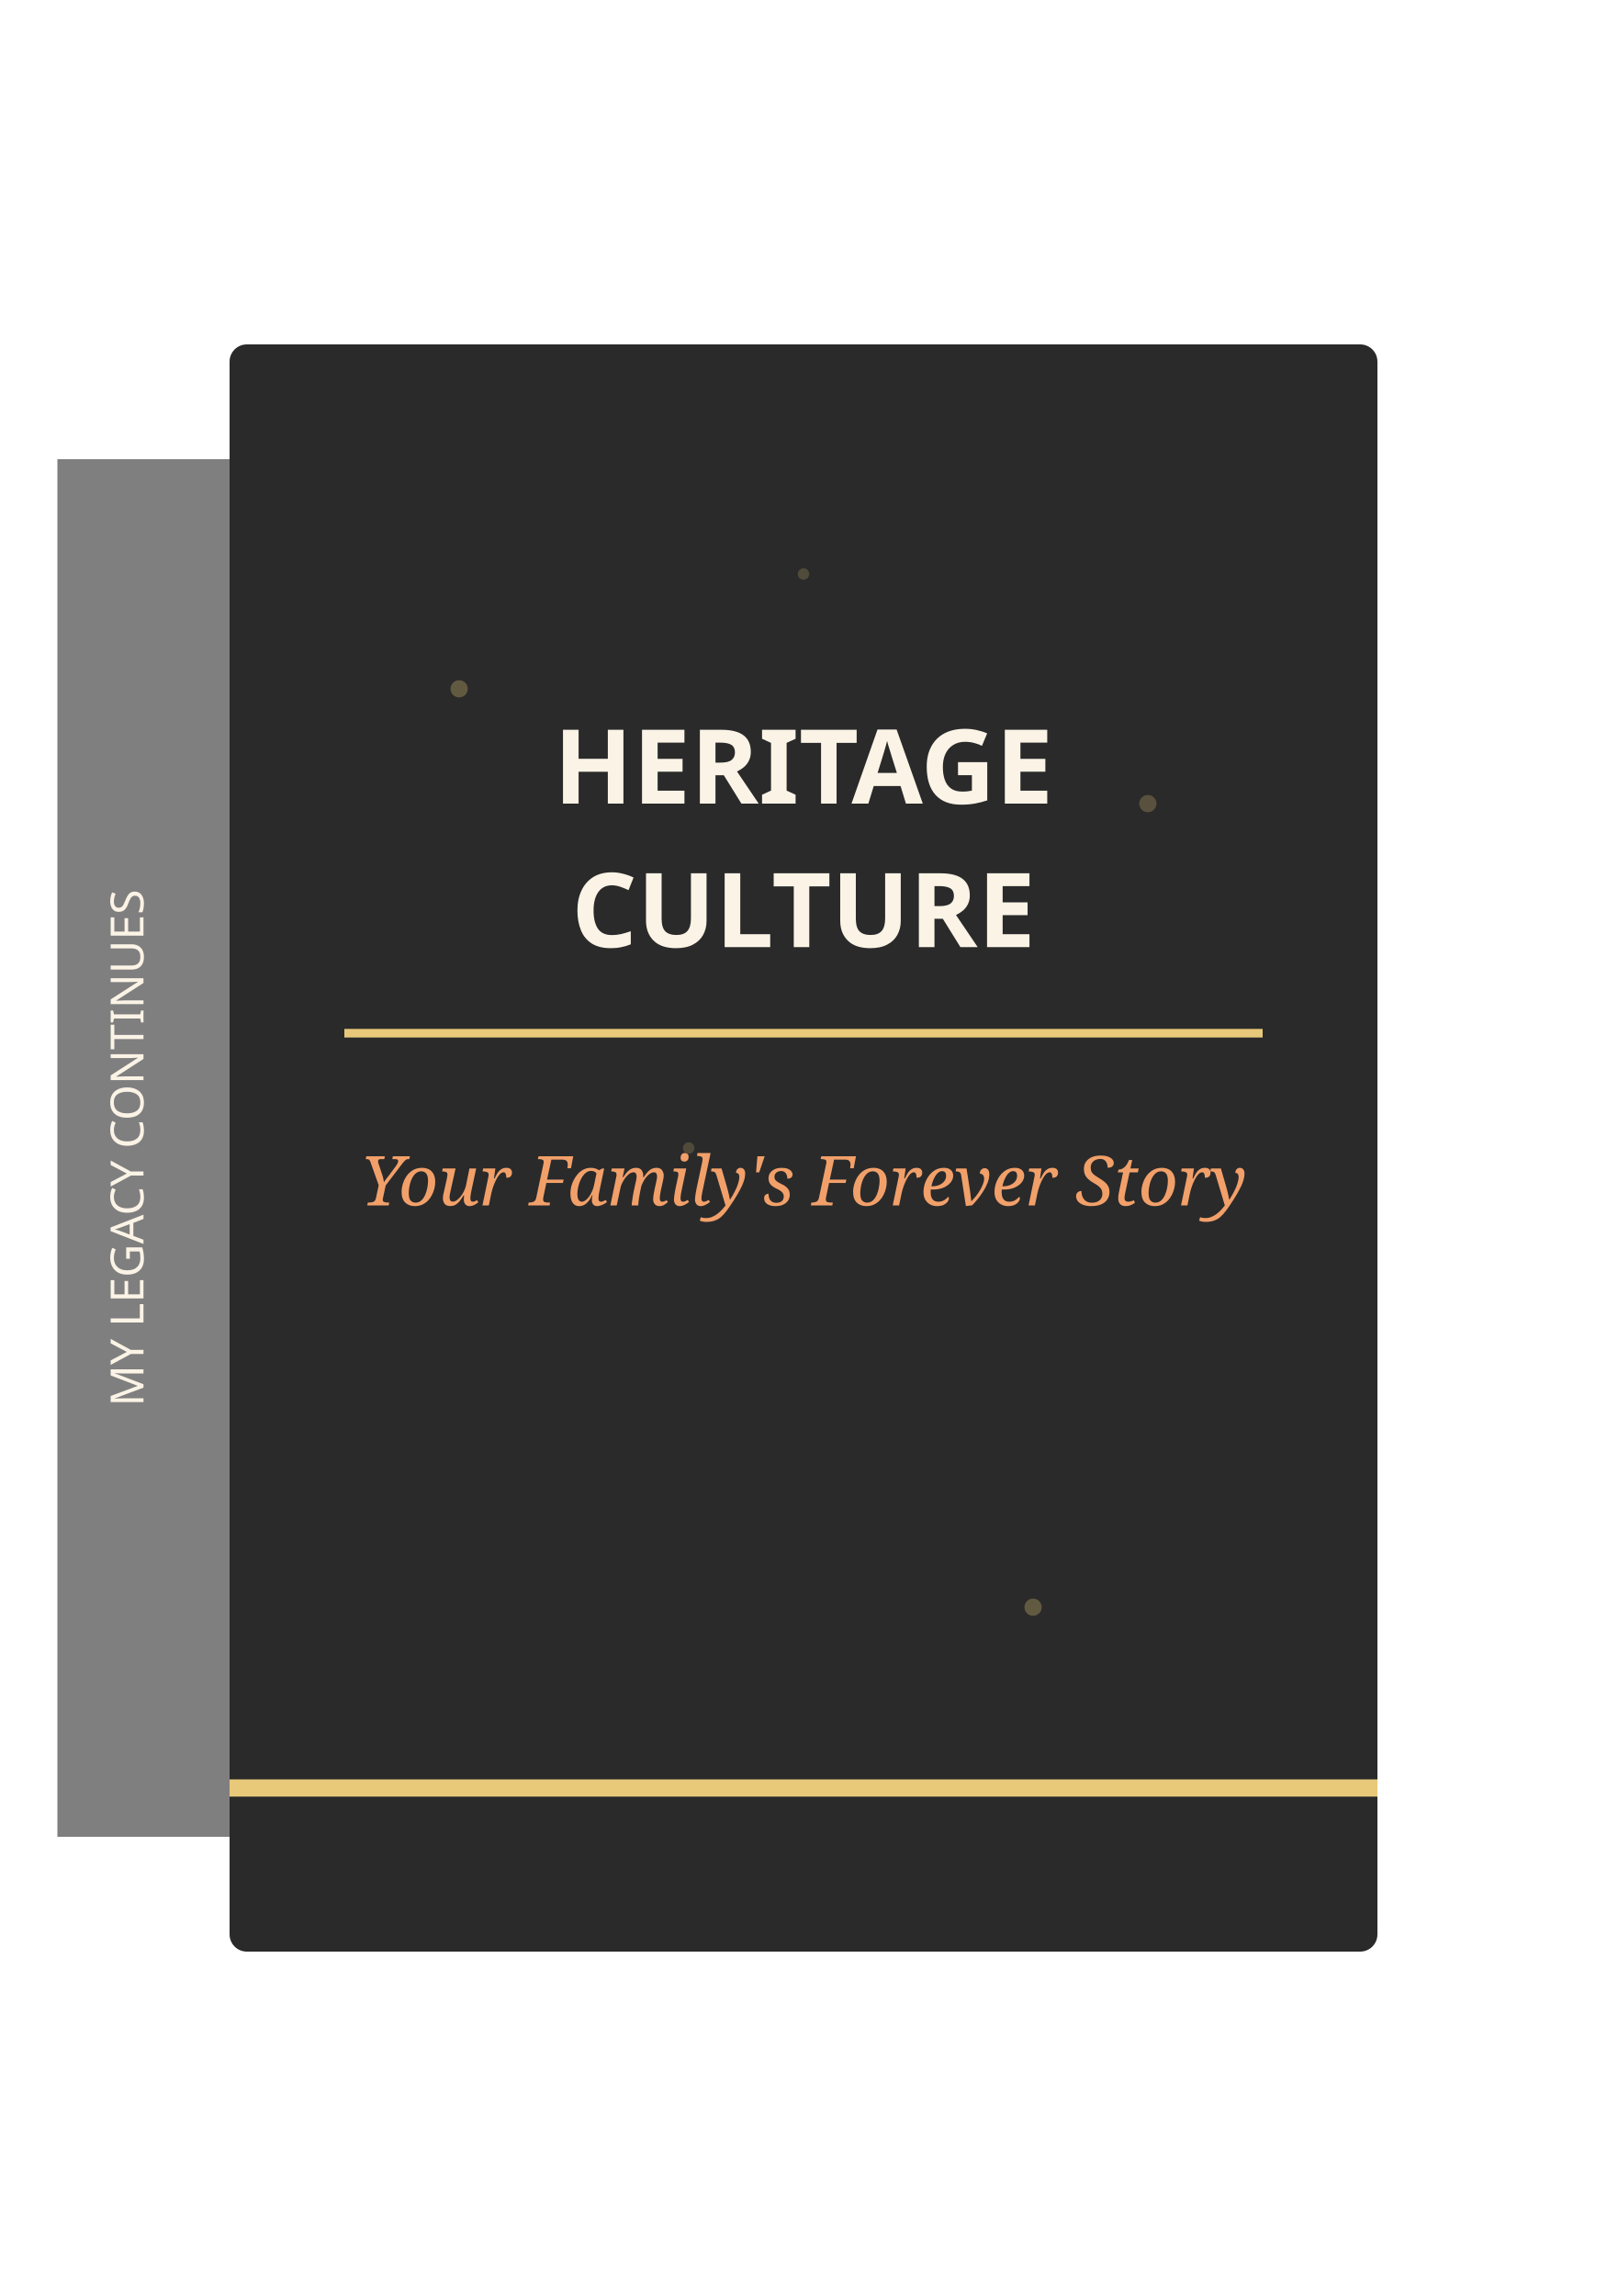
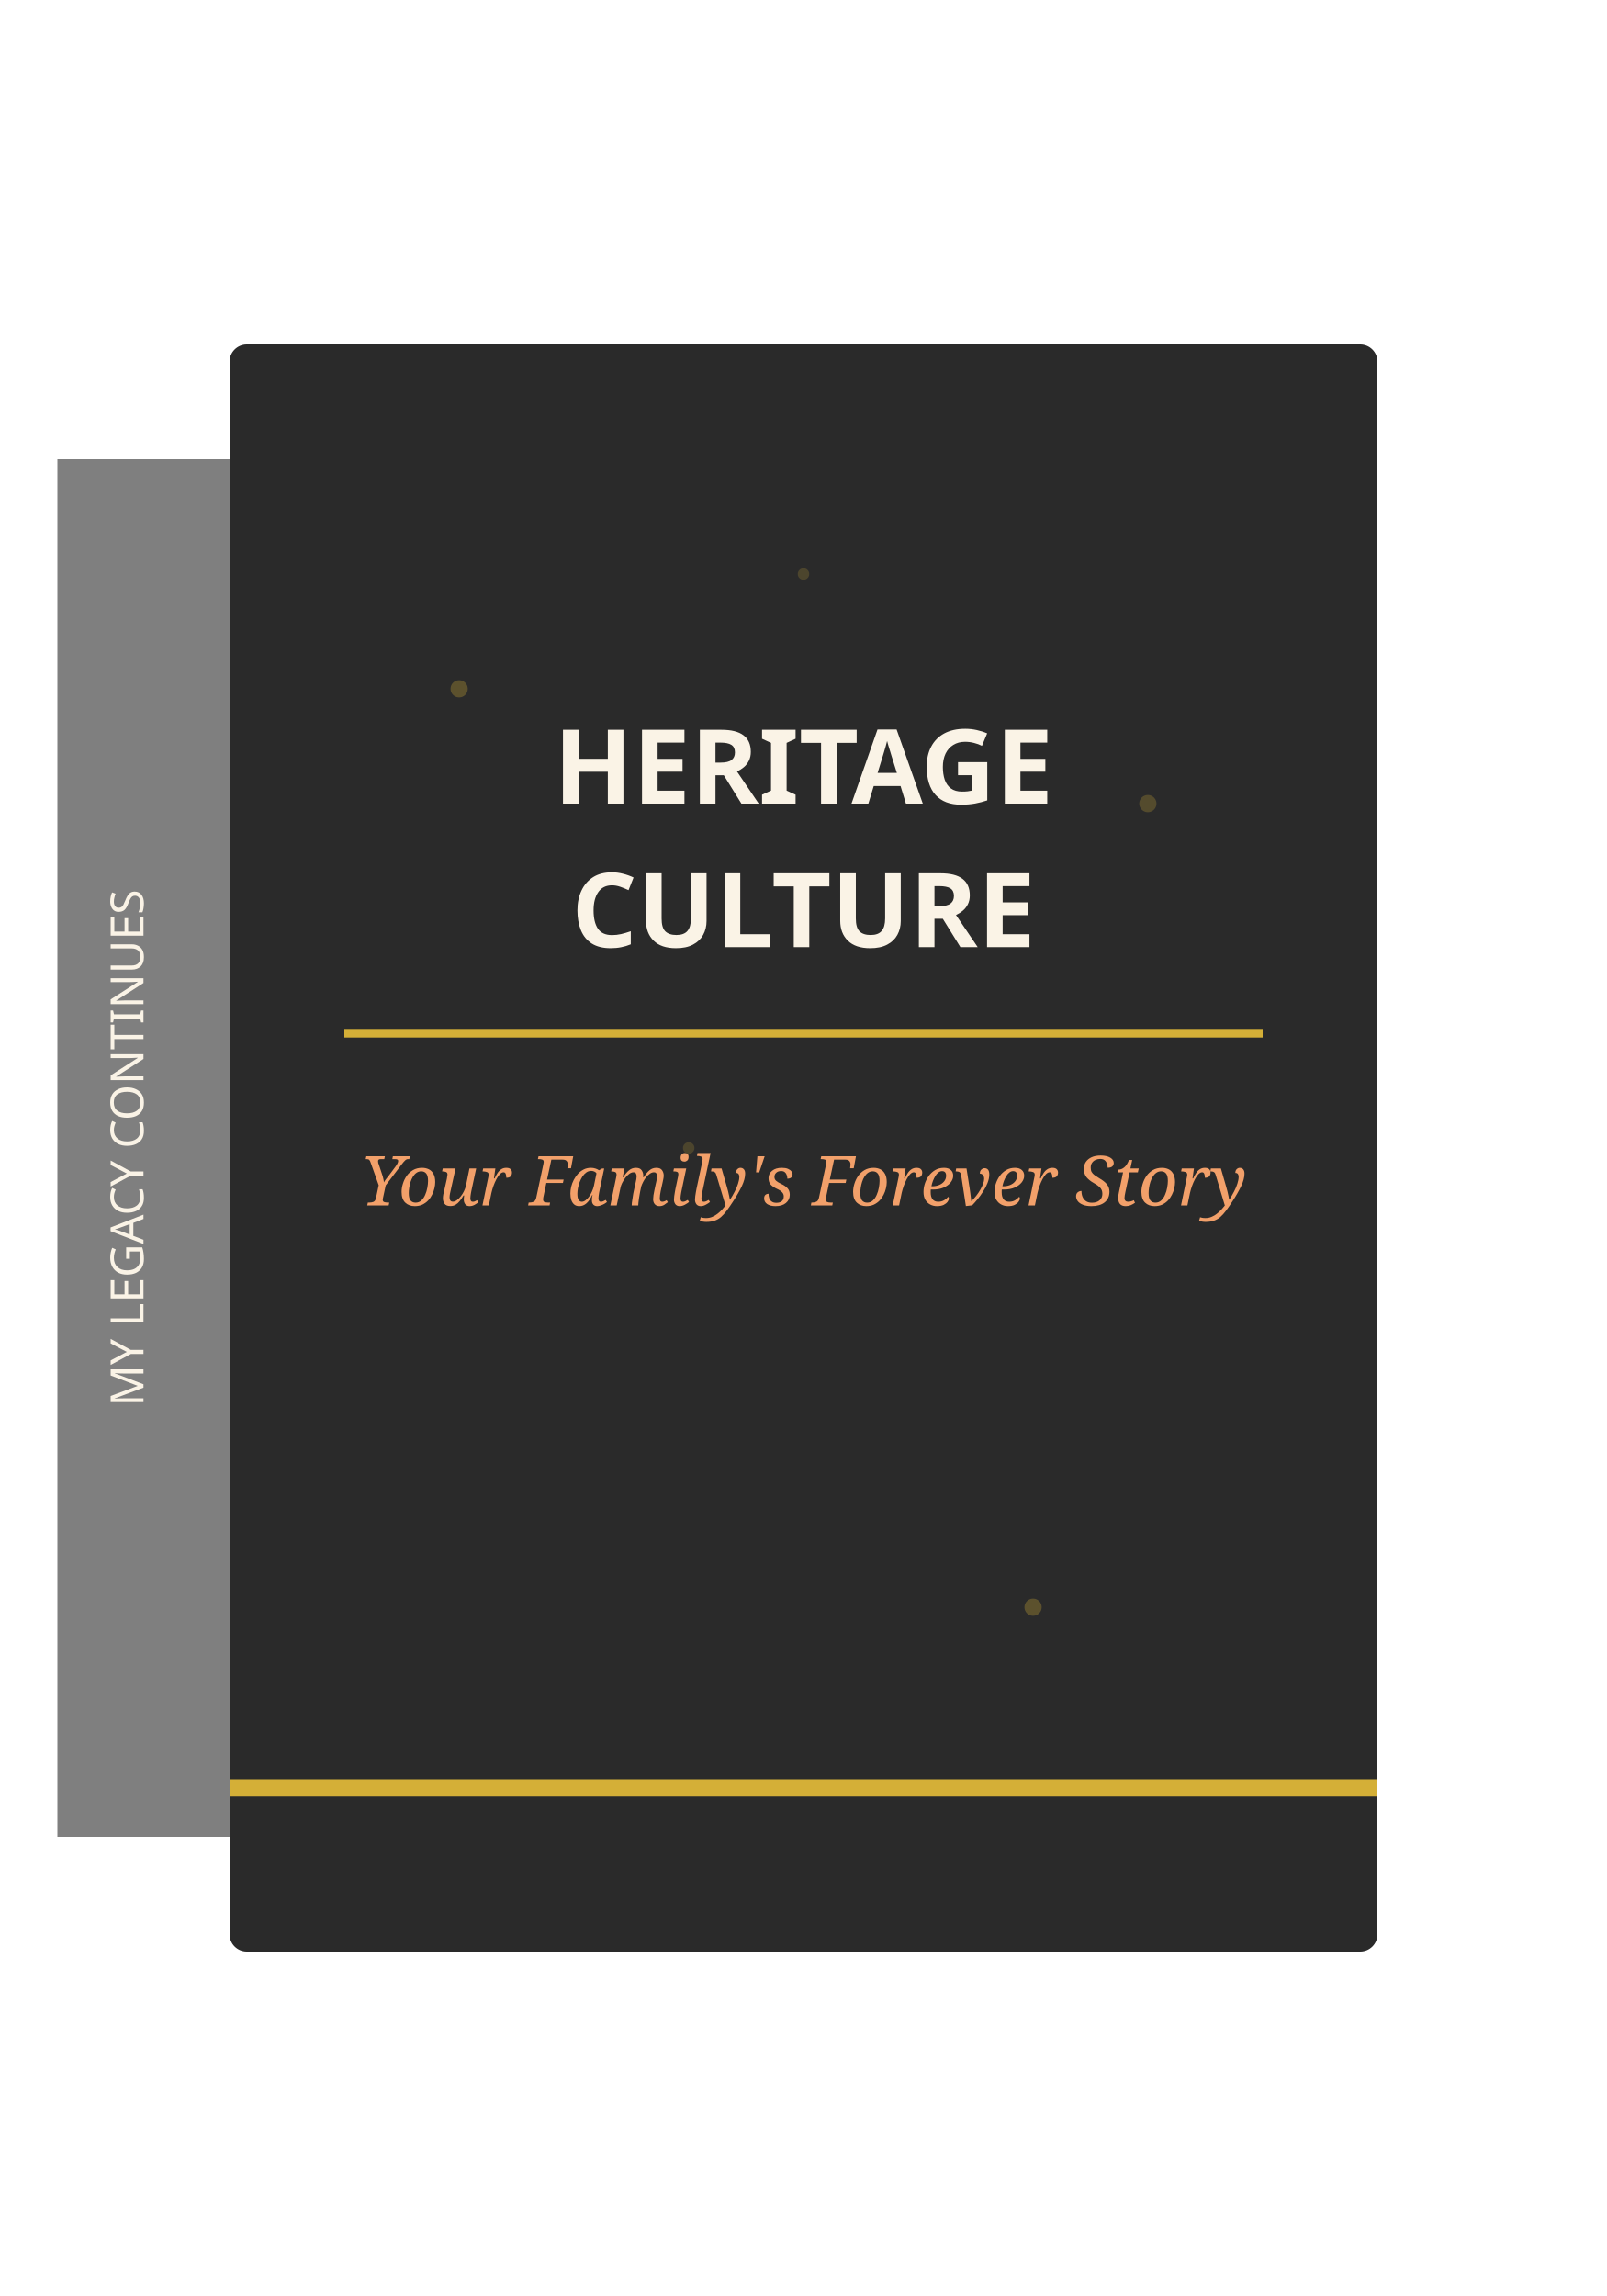
<svg xmlns="http://www.w3.org/2000/svg" width="100%" viewBox="0 0 280 400" role="img">
  <rect x="10" y="80" width="30" height="240" fill="#2A2A2A" opacity="0.6" />
  <rect x="40" y="60" width="200" height="280" fill="#2A2A2A" rx="3" />
-   <circle cx="80" cy="120" r="1.5" fill="#E8C97A" opacity="0.3" />
-   <circle cx="140" cy="100" r="1" fill="#E8C97A" opacity="0.2" />
-   <circle cx="200" cy="140" r="1.5" fill="#E8C97A" opacity="0.25" />
-   <circle cx="120" cy="200" r="1" fill="#E8C97A" opacity="0.2" />
-   <circle cx="180" cy="280" r="1.5" fill="#E8C97A" opacity="0.3" />
+   <circle cx="80" cy="120" r="1.5" fill="#D4AF37" opacity="0.3" />
+   <circle cx="140" cy="100" r="1" fill="#D4AF37" opacity="0.2" />
+   <circle cx="200" cy="140" r="1.5" fill="#D4AF37" opacity="0.25" />
+   <circle cx="120" cy="200" r="1" fill="#D4AF37" opacity="0.2" />
+   <circle cx="180" cy="280" r="1.5" fill="#D4AF37" opacity="0.3" />
  <text x="140" y="140" text-anchor="middle" font-size="18" font-weight="600" fill="#FAF3E6" font-family="Oswald, sans-serif">
    HERITAGE
  </text>
  <text x="140" y="165" text-anchor="middle" font-size="18" font-weight="600" fill="#FAF3E6" font-family="Oswald, sans-serif">
    CULTURE
  </text>
-   <line x1="60" y1="180" x2="220" y2="180" stroke="#E8C97A" stroke-width="1.5" />
+   <line x1="60" y1="180" x2="220" y2="180" stroke="#D4AF37" stroke-width="1.5" />
  <text x="140" y="210" text-anchor="middle" font-size="12" fill="#F2A06A" font-family="Cormorant Garamond, serif" font-style="italic">
    Your Family's Forever Story
  </text>
-   <rect x="40" y="310" width="200" height="3" fill="#E8C97A" />
+   <rect x="40" y="310" width="200" height="3" fill="#D4AF37" />
  <text x="25" y="200" text-anchor="middle" font-size="8" fill="#FAF3E6" font-family="Outfit, sans-serif" transform="rotate(-90 25 200)">
    MY LEGACY CONTINUES
  </text>
</svg>
